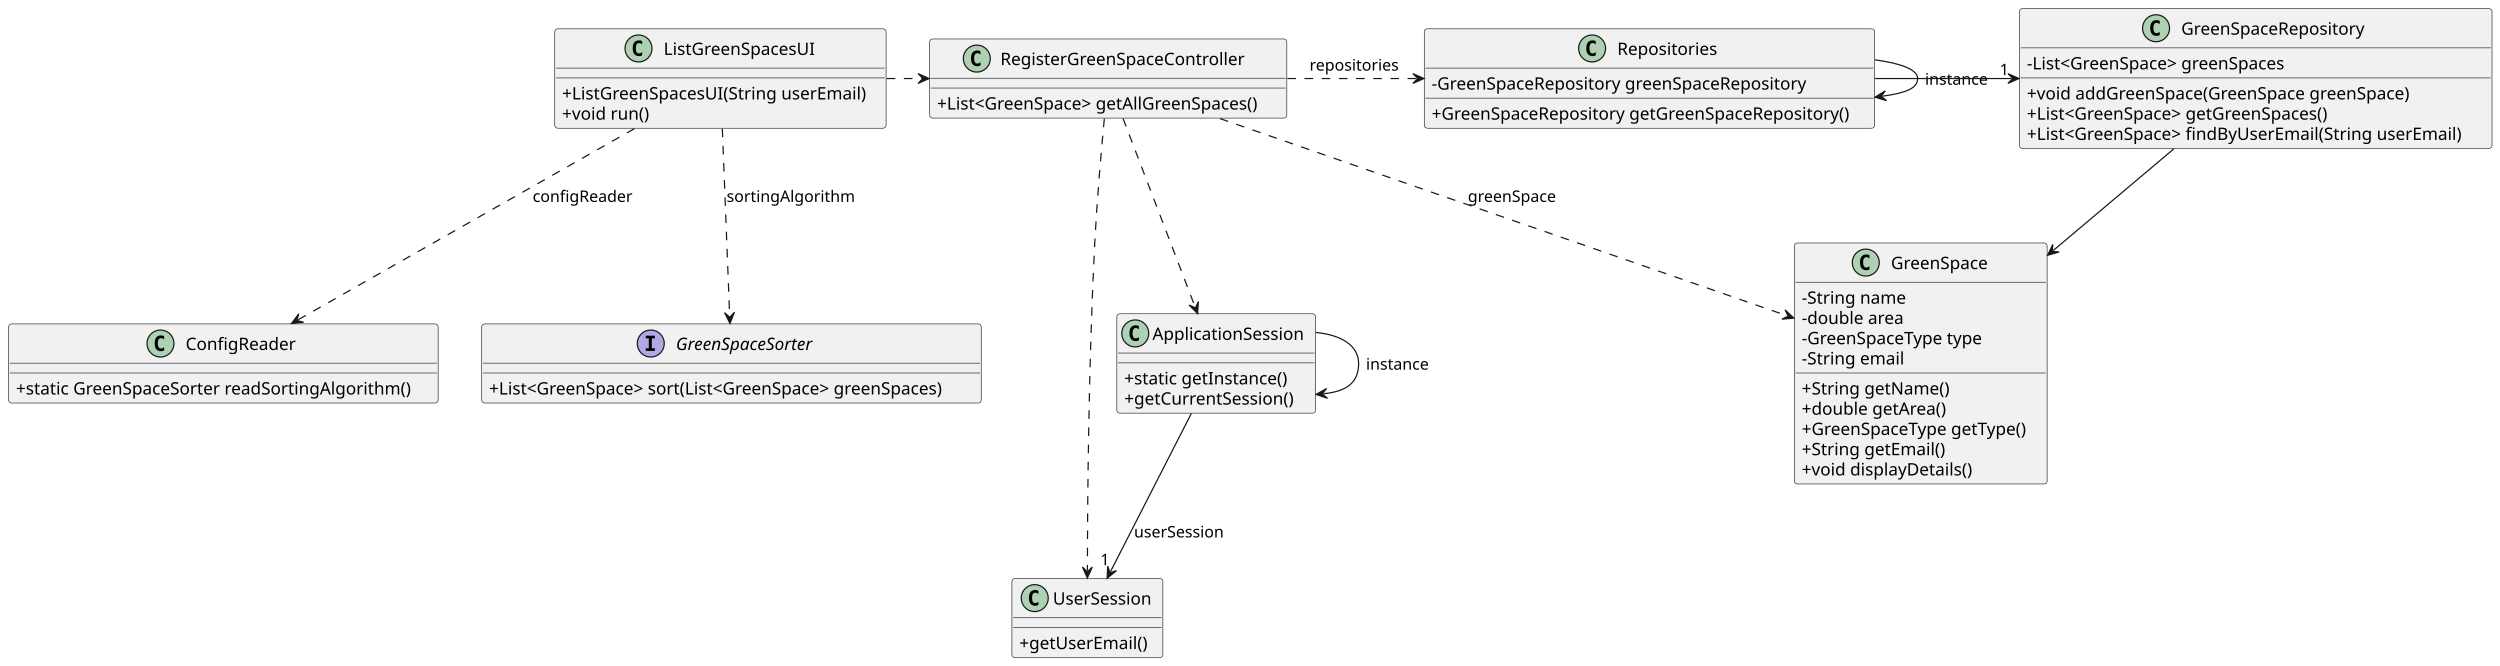
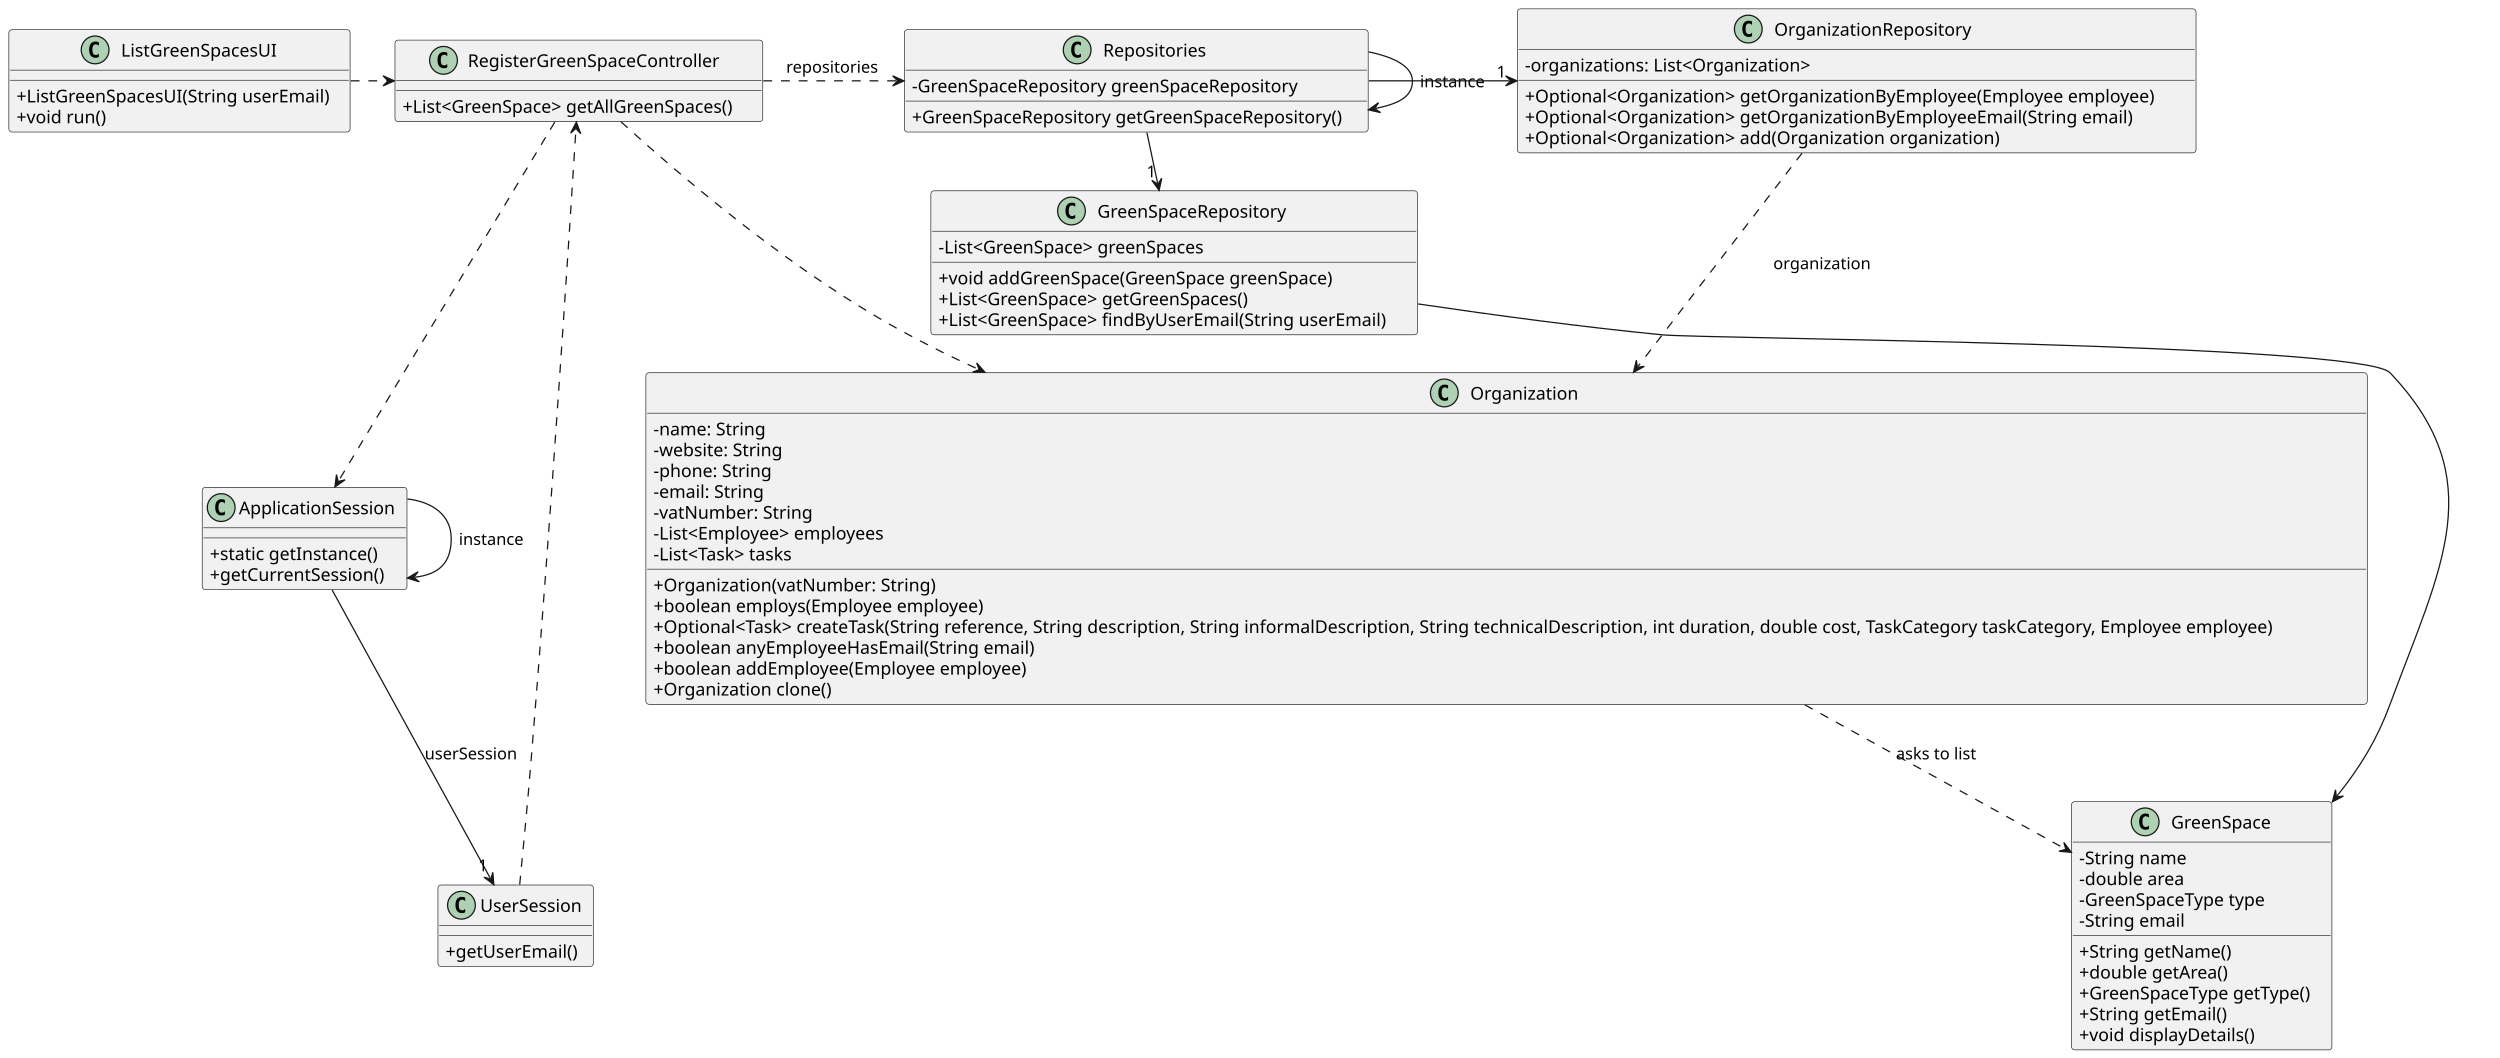
- <svg xmlns="http://www.w3.org/2000/svg" contentStyleType="text/css" height="542px" preserveAspectRatio="none" style="width:2037px;height:542px;background:#FFFFFF;" version="1.1" viewBox="0 0 2037 542" width="2037px" zoomAndPan="magnify">
+ <svg xmlns="http://www.w3.org/2000/svg" contentStyleType="text/css" height="837px" preserveAspectRatio="none" style="width:1978px;height:837px;background:#FFFFFF;" version="1.1" viewBox="0 0 1978 837" width="1978px" zoomAndPan="magnify">
  <defs />
  <g>
    <g id="elem_GreenSpace">
-       <rect codeLine="11" fill="#F1F1F1" height="196.394" id="GreenSpace" rx="2.5" ry="2.5" style="stroke:#181818;stroke-width:0.5;" width="206" x="1462" y="197.96" />
-       <ellipse cx="1520.25" cy="213.96" fill="#ADD1B2" rx="11" ry="11" style="stroke:#181818;stroke-width:1.0;" />
-       <path d="M1523.223,219.603 Q1522.642,219.902 1522.003,220.051 Q1521.364,220.201 1520.658,220.201 Q1518.151,220.201 1516.832,218.549 Q1515.512,216.897 1515.512,213.776 Q1515.512,210.647 1516.832,208.995 Q1518.151,207.343 1520.658,207.343 Q1521.364,207.343 1522.011,207.492 Q1522.659,207.642 1523.223,207.94 L1523.223,210.663 Q1522.592,210.082 1521.999,209.812 Q1521.405,209.542 1520.774,209.542 Q1519.43,209.542 1518.745,210.609 Q1518.06,211.676 1518.06,213.776 Q1518.06,215.868 1518.745,216.934 Q1519.43,218.001 1520.774,218.001 Q1521.405,218.001 1521.999,217.731 Q1522.592,217.462 1523.223,216.88 Z " fill="#000000" />
-       <text fill="#000000" font-family="sans-serif" font-size="14" lengthAdjust="spacing" textLength="81" x="1540.75" y="219.251">GreenSpace</text>
-       <line style="stroke:#181818;stroke-width:0.5;" x1="1463" x2="1667" y1="229.96" y2="229.96" />
-       <text fill="#000000" font-family="sans-serif" font-size="14" lengthAdjust="spacing" textLength="91" x="1468" y="247.495">-String name</text>
-       <text fill="#000000" font-family="sans-serif" font-size="14" lengthAdjust="spacing" textLength="90" x="1468" y="263.983">-double area</text>
-       <text fill="#000000" font-family="sans-serif" font-size="14" lengthAdjust="spacing" textLength="155" x="1468" y="280.472">-GreenSpaceType type</text>
-       <text fill="#000000" font-family="sans-serif" font-size="14" lengthAdjust="spacing" textLength="90" x="1468" y="296.96">-String email</text>
-       <line style="stroke:#181818;stroke-width:0.5;" x1="1463" x2="1667" y1="303.913" y2="303.913" />
-       <text fill="#000000" font-family="sans-serif" font-size="14" lengthAdjust="spacing" textLength="127" x="1468" y="321.448">+String getName()</text>
-       <text fill="#000000" font-family="sans-serif" font-size="14" lengthAdjust="spacing" textLength="127" x="1468" y="337.937">+double getArea()</text>
-       <text fill="#000000" font-family="sans-serif" font-size="14" lengthAdjust="spacing" textLength="194" x="1468" y="354.425">+GreenSpaceType getType()</text>
-       <text fill="#000000" font-family="sans-serif" font-size="14" lengthAdjust="spacing" textLength="125" x="1468" y="370.913">+String getEmail()</text>
-       <text fill="#000000" font-family="sans-serif" font-size="14" lengthAdjust="spacing" textLength="148" x="1468" y="387.401">+void displayDetails()</text>
+       <rect codeLine="11" fill="#F1F1F1" height="196.394" id="GreenSpace" rx="2.5" ry="2.5" style="stroke:#181818;stroke-width:0.5;" width="206" x="1639" y="634.26" />
+       <ellipse cx="1697.25" cy="650.26" fill="#ADD1B2" rx="11" ry="11" style="stroke:#181818;stroke-width:1.0;" />
+       <path d="M1700.223,655.903 Q1699.642,656.202 1699.003,656.351 Q1698.364,656.501 1697.658,656.501 Q1695.151,656.501 1693.832,654.849 Q1692.512,653.197 1692.512,650.076 Q1692.512,646.947 1693.832,645.295 Q1695.151,643.643 1697.658,643.643 Q1698.364,643.643 1699.011,643.792 Q1699.659,643.942 1700.223,644.24 L1700.223,646.963 Q1699.592,646.382 1698.999,646.112 Q1698.405,645.842 1697.774,645.842 Q1696.43,645.842 1695.745,646.909 Q1695.06,647.976 1695.06,650.076 Q1695.06,652.168 1695.745,653.234 Q1696.43,654.301 1697.774,654.301 Q1698.405,654.301 1698.999,654.031 Q1699.592,653.761 1700.223,653.18 Z " fill="#000000" />
+       <text fill="#000000" font-family="sans-serif" font-size="14" lengthAdjust="spacing" textLength="81" x="1717.75" y="655.551">GreenSpace</text>
+       <line style="stroke:#181818;stroke-width:0.5;" x1="1640" x2="1844" y1="666.26" y2="666.26" />
+       <text fill="#000000" font-family="sans-serif" font-size="14" lengthAdjust="spacing" textLength="91" x="1645" y="683.795">-String name</text>
+       <text fill="#000000" font-family="sans-serif" font-size="14" lengthAdjust="spacing" textLength="90" x="1645" y="700.283">-double area</text>
+       <text fill="#000000" font-family="sans-serif" font-size="14" lengthAdjust="spacing" textLength="155" x="1645" y="716.772">-GreenSpaceType type</text>
+       <text fill="#000000" font-family="sans-serif" font-size="14" lengthAdjust="spacing" textLength="90" x="1645" y="733.26">-String email</text>
+       <line style="stroke:#181818;stroke-width:0.5;" x1="1640" x2="1844" y1="740.213" y2="740.213" />
+       <text fill="#000000" font-family="sans-serif" font-size="14" lengthAdjust="spacing" textLength="127" x="1645" y="757.748">+String getName()</text>
+       <text fill="#000000" font-family="sans-serif" font-size="14" lengthAdjust="spacing" textLength="127" x="1645" y="774.237">+double getArea()</text>
+       <text fill="#000000" font-family="sans-serif" font-size="14" lengthAdjust="spacing" textLength="194" x="1645" y="790.725">+GreenSpaceType getType()</text>
+       <text fill="#000000" font-family="sans-serif" font-size="14" lengthAdjust="spacing" textLength="125" x="1645" y="807.213">+String getEmail()</text>
+       <text fill="#000000" font-family="sans-serif" font-size="14" lengthAdjust="spacing" textLength="148" x="1645" y="823.701">+void displayDetails()</text>
+     </g>
+     <g id="elem_Organization">
+       <rect codeLine="23" fill="#F1F1F1" height="262.348" id="Organization" rx="2.5" ry="2.5" style="stroke:#181818;stroke-width:0.5;" width="1362" x="511" y="294.91" />
+       <ellipse cx="1142.75" cy="310.91" fill="#ADD1B2" rx="11" ry="11" style="stroke:#181818;stroke-width:1.0;" />
+       <path d="M1145.723,316.553 Q1145.142,316.852 1144.503,317.001 Q1143.864,317.151 1143.158,317.151 Q1140.651,317.151 1139.332,315.499 Q1138.012,313.847 1138.012,310.726 Q1138.012,307.596 1139.332,305.945 Q1140.651,304.293 1143.158,304.293 Q1143.864,304.293 1144.511,304.442 Q1145.159,304.592 1145.723,304.89 L1145.723,307.613 Q1145.092,307.032 1144.499,306.762 Q1143.905,306.493 1143.274,306.493 Q1141.93,306.493 1141.245,307.559 Q1140.56,308.626 1140.56,310.726 Q1140.56,312.818 1141.245,313.884 Q1141.93,314.951 1143.274,314.951 Q1143.905,314.951 1144.499,314.681 Q1145.092,314.411 1145.723,313.83 Z " fill="#000000" />
+       <text fill="#000000" font-family="sans-serif" font-size="14" lengthAdjust="spacing" textLength="90" x="1163.25" y="316.201">Organization</text>
+       <line style="stroke:#181818;stroke-width:0.5;" x1="512" x2="1872" y1="326.91" y2="326.91" />
+       <text fill="#000000" font-family="sans-serif" font-size="14" lengthAdjust="spacing" textLength="95" x="517" y="344.445">-name: String</text>
+       <text fill="#000000" font-family="sans-serif" font-size="14" lengthAdjust="spacing" textLength="109" x="517" y="360.933">-website: String</text>
+       <text fill="#000000" font-family="sans-serif" font-size="14" lengthAdjust="spacing" textLength="101" x="517" y="377.422">-phone: String</text>
+       <text fill="#000000" font-family="sans-serif" font-size="14" lengthAdjust="spacing" textLength="94" x="517" y="393.91">-email: String</text>
+       <text fill="#000000" font-family="sans-serif" font-size="14" lengthAdjust="spacing" textLength="132" x="517" y="410.398">-vatNumber: String</text>
+       <text fill="#000000" font-family="sans-serif" font-size="14" lengthAdjust="spacing" textLength="196" x="517" y="426.887">-List&lt;Employee&gt; employees</text>
+       <text fill="#000000" font-family="sans-serif" font-size="14" lengthAdjust="spacing" textLength="124" x="517" y="443.375">-List&lt;Task&gt; tasks</text>
+       <line style="stroke:#181818;stroke-width:0.5;" x1="512" x2="1872" y1="450.328" y2="450.328" />
+       <text fill="#000000" font-family="sans-serif" font-size="14" lengthAdjust="spacing" textLength="235" x="517" y="467.863">+Organization(vatNumber: String)</text>
+       <text fill="#000000" font-family="sans-serif" font-size="14" lengthAdjust="spacing" textLength="274" x="517" y="484.351">+boolean employs(Employee employee)</text>
+       <text fill="#000000" font-family="sans-serif" font-size="14" lengthAdjust="spacing" textLength="1350" x="517" y="500.84">+Optional&lt;Task&gt; createTask(String reference, String description, String informalDescription, String technicalDescription, int duration, double cost, TaskCategory taskCategory, Employee employee)</text>
+       <text fill="#000000" font-family="sans-serif" font-size="14" lengthAdjust="spacing" textLength="315" x="517" y="517.328">+boolean anyEmployeeHasEmail(String email)</text>
+       <text fill="#000000" font-family="sans-serif" font-size="14" lengthAdjust="spacing" textLength="309" x="517" y="533.816">+boolean addEmployee(Employee employee)</text>
+       <text fill="#000000" font-family="sans-serif" font-size="14" lengthAdjust="spacing" textLength="152" x="517" y="550.304">+Organization clone()</text>
    </g>
    <g id="elem_GreenSpaceRepository">
-       <rect codeLine="24" fill="#F1F1F1" height="113.953" id="GreenSpaceRepository" rx="2.5" ry="2.5" style="stroke:#181818;stroke-width:0.5;" width="385" x="1645.5" y="7" />
-       <ellipse cx="1756.75" cy="23" fill="#ADD1B2" rx="11" ry="11" style="stroke:#181818;stroke-width:1.0;" />
-       <path d="M1759.723,28.643 Q1759.142,28.942 1758.503,29.091 Q1757.864,29.241 1757.158,29.241 Q1754.651,29.241 1753.332,27.589 Q1752.012,25.937 1752.012,22.816 Q1752.012,19.686 1753.332,18.035 Q1754.651,16.383 1757.158,16.383 Q1757.864,16.383 1758.511,16.532 Q1759.159,16.682 1759.723,16.98 L1759.723,19.703 Q1759.092,19.122 1758.499,18.852 Q1757.905,18.582 1757.274,18.582 Q1755.93,18.582 1755.245,19.649 Q1754.56,20.716 1754.56,22.816 Q1754.56,24.908 1755.245,25.974 Q1755.93,27.041 1757.274,27.041 Q1757.905,27.041 1758.499,26.771 Q1759.092,26.502 1759.723,25.92 Z " fill="#000000" />
-       <text fill="#000000" font-family="sans-serif" font-size="14" lengthAdjust="spacing" textLength="154" x="1777.25" y="28.291">GreenSpaceRepository</text>
-       <line style="stroke:#181818;stroke-width:0.5;" x1="1646.5" x2="2029.5" y1="39" y2="39" />
-       <text fill="#000000" font-family="sans-serif" font-size="14" lengthAdjust="spacing" textLength="225" x="1651.5" y="56.535">-List&lt;GreenSpace&gt; greenSpaces</text>
-       <line style="stroke:#181818;stroke-width:0.5;" x1="1646.5" x2="2029.5" y1="63.488" y2="63.488" />
-       <text fill="#000000" font-family="sans-serif" font-size="14" lengthAdjust="spacing" textLength="326" x="1651.5" y="81.023">+void addGreenSpace(GreenSpace greenSpace)</text>
-       <text fill="#000000" font-family="sans-serif" font-size="14" lengthAdjust="spacing" textLength="261" x="1651.5" y="97.512">+List&lt;GreenSpace&gt; getGreenSpaces()</text>
-       <text fill="#000000" font-family="sans-serif" font-size="14" lengthAdjust="spacing" textLength="373" x="1651.5" y="114">+List&lt;GreenSpace&gt; findByUserEmail(String userEmail)</text>
+       <rect codeLine="39" fill="#F1F1F1" height="113.953" id="GreenSpaceRepository" rx="2.5" ry="2.5" style="stroke:#181818;stroke-width:0.5;" width="385" x="736.5" y="150.95" />
+       <ellipse cx="847.75" cy="166.95" fill="#ADD1B2" rx="11" ry="11" style="stroke:#181818;stroke-width:1.0;" />
+       <path d="M850.723,172.593 Q850.142,172.892 849.503,173.041 Q848.864,173.191 848.158,173.191 Q845.651,173.191 844.332,171.539 Q843.012,169.887 843.012,166.766 Q843.012,163.637 844.332,161.985 Q845.651,160.333 848.158,160.333 Q848.864,160.333 849.511,160.482 Q850.159,160.632 850.723,160.93 L850.723,163.653 Q850.092,163.072 849.499,162.802 Q848.905,162.532 848.274,162.532 Q846.93,162.532 846.245,163.599 Q845.56,164.666 845.56,166.766 Q845.56,168.858 846.245,169.924 Q846.93,170.991 848.274,170.991 Q848.905,170.991 849.499,170.721 Q850.092,170.452 850.723,169.87 Z " fill="#000000" />
+       <text fill="#000000" font-family="sans-serif" font-size="14" lengthAdjust="spacing" textLength="154" x="868.25" y="172.241">GreenSpaceRepository</text>
+       <line style="stroke:#181818;stroke-width:0.5;" x1="737.5" x2="1120.5" y1="182.95" y2="182.95" />
+       <text fill="#000000" font-family="sans-serif" font-size="14" lengthAdjust="spacing" textLength="225" x="742.5" y="200.485">-List&lt;GreenSpace&gt; greenSpaces</text>
+       <line style="stroke:#181818;stroke-width:0.5;" x1="737.5" x2="1120.5" y1="207.438" y2="207.438" />
+       <text fill="#000000" font-family="sans-serif" font-size="14" lengthAdjust="spacing" textLength="326" x="742.5" y="224.973">+void addGreenSpace(GreenSpace greenSpace)</text>
+       <text fill="#000000" font-family="sans-serif" font-size="14" lengthAdjust="spacing" textLength="261" x="742.5" y="241.462">+List&lt;GreenSpace&gt; getGreenSpaces()</text>
+       <text fill="#000000" font-family="sans-serif" font-size="14" lengthAdjust="spacing" textLength="373" x="742.5" y="257.95">+List&lt;GreenSpace&gt; findByUserEmail(String userEmail)</text>
+     </g>
+     <g id="elem_OrganizationRepository">
+       <rect codeLine="46" fill="#F1F1F1" height="113.953" id="OrganizationRepository" rx="2.5" ry="2.5" style="stroke:#181818;stroke-width:0.5;" width="537" x="1200.5" y="7" />
+       <ellipse cx="1383.25" cy="23" fill="#ADD1B2" rx="11" ry="11" style="stroke:#181818;stroke-width:1.0;" />
+       <path d="M1386.223,28.643 Q1385.642,28.942 1385.003,29.091 Q1384.364,29.241 1383.658,29.241 Q1381.151,29.241 1379.832,27.589 Q1378.512,25.937 1378.512,22.816 Q1378.512,19.686 1379.832,18.035 Q1381.151,16.383 1383.658,16.383 Q1384.364,16.383 1385.011,16.532 Q1385.659,16.682 1386.223,16.98 L1386.223,19.703 Q1385.592,19.122 1384.999,18.852 Q1384.405,18.582 1383.774,18.582 Q1382.43,18.582 1381.745,19.649 Q1381.06,20.716 1381.06,22.816 Q1381.06,24.908 1381.745,25.974 Q1382.43,27.041 1383.774,27.041 Q1384.405,27.041 1384.999,26.771 Q1385.592,26.502 1386.223,25.92 Z " fill="#000000" />
+       <text fill="#000000" font-family="sans-serif" font-size="14" lengthAdjust="spacing" textLength="163" x="1403.75" y="28.291">OrganizationRepository</text>
+       <line style="stroke:#181818;stroke-width:0.5;" x1="1201.5" x2="1736.5" y1="39" y2="39" />
+       <text fill="#000000" font-family="sans-serif" font-size="14" lengthAdjust="spacing" textLength="246" x="1206.5" y="56.535">-organizations: List&lt;Organization&gt;</text>
+       <line style="stroke:#181818;stroke-width:0.5;" x1="1201.5" x2="1736.5" y1="63.488" y2="63.488" />
+       <text fill="#000000" font-family="sans-serif" font-size="14" lengthAdjust="spacing" textLength="525" x="1206.5" y="81.023">+Optional&lt;Organization&gt; getOrganizationByEmployee(Employee employee)</text>
+       <text fill="#000000" font-family="sans-serif" font-size="14" lengthAdjust="spacing" textLength="508" x="1206.5" y="97.512">+Optional&lt;Organization&gt; getOrganizationByEmployeeEmail(String email)</text>
+       <text fill="#000000" font-family="sans-serif" font-size="14" lengthAdjust="spacing" textLength="404" x="1206.5" y="114">+Optional&lt;Organization&gt; add(Organization organization)</text>
    </g>
    <g id="elem_RegisterGreenSpaceController">
-       <rect codeLine="32" fill="#F1F1F1" height="64.488" id="RegisterGreenSpaceController" rx="2.5" ry="2.5" style="stroke:#181818;stroke-width:0.5;" width="291" x="757.5" y="31.74" />
-       <ellipse cx="795.9" cy="47.74" fill="#ADD1B2" rx="11" ry="11" style="stroke:#181818;stroke-width:1.0;" />
-       <path d="M798.873,53.383 Q798.292,53.682 797.653,53.831 Q797.014,53.981 796.308,53.981 Q793.801,53.981 792.481,52.329 Q791.162,50.677 791.162,47.556 Q791.162,44.426 792.481,42.775 Q793.801,41.123 796.308,41.123 Q797.014,41.123 797.661,41.272 Q798.309,41.422 798.873,41.721 L798.873,44.443 Q798.242,43.862 797.649,43.592 Q797.055,43.322 796.424,43.322 Q795.08,43.322 794.395,44.389 Q793.71,45.456 793.71,47.556 Q793.71,49.648 794.395,50.714 Q795.08,51.781 796.424,51.781 Q797.055,51.781 797.649,51.511 Q798.242,51.242 798.873,50.66 Z " fill="#000000" />
-       <text fill="#000000" font-family="sans-serif" font-size="14" lengthAdjust="spacing" textLength="207" x="815.1" y="53.031">RegisterGreenSpaceController</text>
-       <line style="stroke:#181818;stroke-width:0.5;" x1="758.5" x2="1047.5" y1="63.74" y2="63.74" />
-       <line style="stroke:#181818;stroke-width:0.5;" x1="758.5" x2="1047.5" y1="71.74" y2="71.74" />
-       <text fill="#000000" font-family="sans-serif" font-size="14" lengthAdjust="spacing" textLength="279" x="763.5" y="89.275">+List&lt;GreenSpace&gt; getAllGreenSpaces()</text>
+       <rect codeLine="54" fill="#F1F1F1" height="64.488" id="RegisterGreenSpaceController" rx="2.5" ry="2.5" style="stroke:#181818;stroke-width:0.5;" width="291" x="312.5" y="31.73" />
+       <ellipse cx="350.9" cy="47.73" fill="#ADD1B2" rx="11" ry="11" style="stroke:#181818;stroke-width:1.0;" />
+       <path d="M353.873,53.373 Q353.292,53.672 352.653,53.821 Q352.014,53.971 351.308,53.971 Q348.801,53.971 347.481,52.319 Q346.162,50.667 346.162,47.546 Q346.162,44.416 347.481,42.765 Q348.801,41.113 351.308,41.113 Q352.014,41.113 352.661,41.262 Q353.309,41.412 353.873,41.711 L353.873,44.433 Q353.242,43.852 352.649,43.582 Q352.055,43.312 351.424,43.312 Q350.08,43.312 349.395,44.379 Q348.71,45.446 348.71,47.546 Q348.71,49.638 349.395,50.704 Q350.08,51.771 351.424,51.771 Q352.055,51.771 352.649,51.501 Q353.242,51.231 353.873,50.65 Z " fill="#000000" />
+       <text fill="#000000" font-family="sans-serif" font-size="14" lengthAdjust="spacing" textLength="207" x="370.1" y="53.021">RegisterGreenSpaceController</text>
+       <line style="stroke:#181818;stroke-width:0.5;" x1="313.5" x2="602.5" y1="63.73" y2="63.73" />
+       <line style="stroke:#181818;stroke-width:0.5;" x1="313.5" x2="602.5" y1="71.73" y2="71.73" />
+       <text fill="#000000" font-family="sans-serif" font-size="14" lengthAdjust="spacing" textLength="279" x="318.5" y="89.265">+List&lt;GreenSpace&gt; getAllGreenSpaces()</text>
    </g>
    <g id="elem_ListGreenSpacesUI">
-       <rect codeLine="36" fill="#F1F1F1" height="80.977" id="ListGreenSpacesUI" rx="2.5" ry="2.5" style="stroke:#181818;stroke-width:0.5;" width="270" x="452" y="23.49" />
-       <ellipse cx="520.25" cy="39.49" fill="#ADD1B2" rx="11" ry="11" style="stroke:#181818;stroke-width:1.0;" />
-       <path d="M523.223,45.133 Q522.642,45.432 522.003,45.581 Q521.364,45.731 520.658,45.731 Q518.151,45.731 516.832,44.079 Q515.512,42.427 515.512,39.306 Q515.512,36.176 516.832,34.525 Q518.151,32.873 520.658,32.873 Q521.364,32.873 522.011,33.022 Q522.659,33.172 523.223,33.471 L523.223,36.193 Q522.592,35.612 521.999,35.342 Q521.405,35.072 520.774,35.072 Q519.43,35.072 518.745,36.139 Q518.06,37.206 518.06,39.306 Q518.06,41.398 518.745,42.464 Q519.43,43.531 520.774,43.531 Q521.405,43.531 521.999,43.261 Q522.592,42.992 523.223,42.41 Z " fill="#000000" />
-       <text fill="#000000" font-family="sans-serif" font-size="14" lengthAdjust="spacing" textLength="125" x="540.75" y="44.781">ListGreenSpacesUI</text>
-       <line style="stroke:#181818;stroke-width:0.5;" x1="453" x2="721" y1="55.49" y2="55.49" />
-       <line style="stroke:#181818;stroke-width:0.5;" x1="453" x2="721" y1="63.49" y2="63.49" />
-       <text fill="#000000" font-family="sans-serif" font-size="14" lengthAdjust="spacing" textLength="258" x="458" y="81.025">+ListGreenSpacesUI(String userEmail)</text>
-       <text fill="#000000" font-family="sans-serif" font-size="14" lengthAdjust="spacing" textLength="78" x="458" y="97.513">+void run()</text>
-     </g>
-     <g id="elem_ConfigReader">
-       <rect codeLine="41" fill="#F1F1F1" height="64.488" id="ConfigReader" rx="2.5" ry="2.5" style="stroke:#181818;stroke-width:0.5;" width="350" x="7" y="263.91" />
-       <ellipse cx="130.75" cy="279.91" fill="#ADD1B2" rx="11" ry="11" style="stroke:#181818;stroke-width:1.0;" />
-       <path d="M133.723,285.553 Q133.142,285.852 132.503,286.001 Q131.864,286.151 131.158,286.151 Q128.651,286.151 127.332,284.499 Q126.012,282.847 126.012,279.726 Q126.012,276.596 127.332,274.945 Q128.651,273.293 131.158,273.293 Q131.864,273.293 132.511,273.442 Q133.159,273.592 133.723,273.89 L133.723,276.613 Q133.092,276.032 132.499,275.762 Q131.905,275.493 131.274,275.493 Q129.93,275.493 129.245,276.559 Q128.56,277.626 128.56,279.726 Q128.56,281.818 129.245,282.884 Q129.93,283.951 131.274,283.951 Q131.905,283.951 132.499,283.681 Q133.092,283.411 133.723,282.83 Z " fill="#000000" />
-       <text fill="#000000" font-family="sans-serif" font-size="14" lengthAdjust="spacing" textLength="94" x="151.25" y="285.201">ConfigReader</text>
-       <line style="stroke:#181818;stroke-width:0.5;" x1="8" x2="356" y1="295.91" y2="295.91" />
-       <line style="stroke:#181818;stroke-width:0.5;" x1="8" x2="356" y1="303.91" y2="303.91" />
-       <text fill="#000000" font-family="sans-serif" font-size="14" lengthAdjust="spacing" textLength="338" x="13" y="321.445">+static GreenSpaceSorter readSortingAlgorithm()</text>
-     </g>
-     <g id="elem_GreenSpaceSorter">
-       <rect codeLine="45" fill="#F1F1F1" height="64.488" id="GreenSpaceSorter" rx="2.5" ry="2.5" style="stroke:#181818;stroke-width:0.5;" width="407" x="392.5" y="263.91" />
-       <ellipse cx="530.25" cy="279.91" fill="#B4A7E5" rx="11" ry="11" style="stroke:#181818;stroke-width:1.0;" />
-       <path d="M526.178,275.675 L526.178,273.517 L533.557,273.517 L533.557,275.675 L531.092,275.675 L531.092,283.752 L533.557,283.752 L533.557,285.91 L526.178,285.91 L526.178,283.752 L528.643,283.752 L528.643,275.675 Z " fill="#000000" />
-       <text fill="#000000" font-family="sans-serif" font-size="14" font-style="italic" lengthAdjust="spacing" textLength="123" x="550.75" y="285.201">GreenSpaceSorter</text>
-       <line style="stroke:#181818;stroke-width:0.5;" x1="393.5" x2="798.5" y1="295.91" y2="295.91" />
-       <line style="stroke:#181818;stroke-width:0.5;" x1="393.5" x2="798.5" y1="303.91" y2="303.91" />
-       <text fill="#000000" font-family="sans-serif" font-size="14" lengthAdjust="spacing" textLength="395" x="398.5" y="321.445">+List&lt;GreenSpace&gt; sort(List&lt;GreenSpace&gt; greenSpaces)</text>
+       <rect codeLine="58" fill="#F1F1F1" height="80.977" id="ListGreenSpacesUI" rx="2.5" ry="2.5" style="stroke:#181818;stroke-width:0.5;" width="270" x="7" y="23.49" />
+       <ellipse cx="75.25" cy="39.49" fill="#ADD1B2" rx="11" ry="11" style="stroke:#181818;stroke-width:1.0;" />
+       <path d="M78.223,45.133 Q77.642,45.432 77.003,45.581 Q76.364,45.731 75.658,45.731 Q73.151,45.731 71.832,44.079 Q70.512,42.427 70.512,39.306 Q70.512,36.176 71.832,34.525 Q73.151,32.873 75.658,32.873 Q76.364,32.873 77.011,33.022 Q77.659,33.172 78.223,33.471 L78.223,36.193 Q77.592,35.612 76.999,35.342 Q76.405,35.072 75.774,35.072 Q74.43,35.072 73.745,36.139 Q73.06,37.206 73.06,39.306 Q73.06,41.398 73.745,42.464 Q74.43,43.531 75.774,43.531 Q76.405,43.531 76.999,43.261 Q77.592,42.992 78.223,42.41 Z " fill="#000000" />
+       <text fill="#000000" font-family="sans-serif" font-size="14" lengthAdjust="spacing" textLength="125" x="95.75" y="44.781">ListGreenSpacesUI</text>
+       <line style="stroke:#181818;stroke-width:0.5;" x1="8" x2="276" y1="55.49" y2="55.49" />
+       <line style="stroke:#181818;stroke-width:0.5;" x1="8" x2="276" y1="63.49" y2="63.49" />
+       <text fill="#000000" font-family="sans-serif" font-size="14" lengthAdjust="spacing" textLength="258" x="13" y="81.025">+ListGreenSpacesUI(String userEmail)</text>
+       <text fill="#000000" font-family="sans-serif" font-size="14" lengthAdjust="spacing" textLength="78" x="13" y="97.513">+void run()</text>
    </g>
    <g id="elem_Repositories">
-       <rect codeLine="49" fill="#F1F1F1" height="80.977" id="Repositories" rx="2.5" ry="2.5" style="stroke:#181818;stroke-width:0.5;" width="367" x="1160.5" y="23.49" />
-       <ellipse cx="1297.25" cy="39.49" fill="#ADD1B2" rx="11" ry="11" style="stroke:#181818;stroke-width:1.0;" />
-       <path d="M1300.223,45.133 Q1299.642,45.432 1299.003,45.581 Q1298.364,45.731 1297.658,45.731 Q1295.151,45.731 1293.832,44.079 Q1292.512,42.427 1292.512,39.306 Q1292.512,36.176 1293.832,34.525 Q1295.151,32.873 1297.658,32.873 Q1298.364,32.873 1299.011,33.022 Q1299.659,33.172 1300.223,33.471 L1300.223,36.193 Q1299.592,35.612 1298.999,35.342 Q1298.405,35.072 1297.774,35.072 Q1296.43,35.072 1295.745,36.139 Q1295.06,37.206 1295.06,39.306 Q1295.06,41.398 1295.745,42.464 Q1296.43,43.531 1297.774,43.531 Q1298.405,43.531 1298.999,43.261 Q1299.592,42.992 1300.223,42.41 Z " fill="#000000" />
-       <text fill="#000000" font-family="sans-serif" font-size="14" lengthAdjust="spacing" textLength="85" x="1317.75" y="44.781">Repositories</text>
-       <line style="stroke:#181818;stroke-width:0.5;" x1="1161.5" x2="1526.5" y1="55.49" y2="55.49" />
-       <text fill="#000000" font-family="sans-serif" font-size="14" lengthAdjust="spacing" textLength="319" x="1166.5" y="73.025">-GreenSpaceRepository greenSpaceRepository</text>
-       <line style="stroke:#181818;stroke-width:0.5;" x1="1161.5" x2="1526.5" y1="79.978" y2="79.978" />
-       <text fill="#000000" font-family="sans-serif" font-size="14" lengthAdjust="spacing" textLength="355" x="1166.5" y="97.513">+GreenSpaceRepository getGreenSpaceRepository()</text>
+       <rect codeLine="64" fill="#F1F1F1" height="80.977" id="Repositories" rx="2.5" ry="2.5" style="stroke:#181818;stroke-width:0.5;" width="367" x="715.5" y="23.49" />
+       <ellipse cx="852.25" cy="39.49" fill="#ADD1B2" rx="11" ry="11" style="stroke:#181818;stroke-width:1.0;" />
+       <path d="M855.223,45.133 Q854.642,45.432 854.003,45.581 Q853.364,45.731 852.658,45.731 Q850.151,45.731 848.832,44.079 Q847.512,42.427 847.512,39.306 Q847.512,36.176 848.832,34.525 Q850.151,32.873 852.658,32.873 Q853.364,32.873 854.011,33.022 Q854.659,33.172 855.223,33.471 L855.223,36.193 Q854.592,35.612 853.999,35.342 Q853.405,35.072 852.774,35.072 Q851.43,35.072 850.745,36.139 Q850.06,37.206 850.06,39.306 Q850.06,41.398 850.745,42.464 Q851.43,43.531 852.774,43.531 Q853.405,43.531 853.999,43.261 Q854.592,42.992 855.223,42.41 Z " fill="#000000" />
+       <text fill="#000000" font-family="sans-serif" font-size="14" lengthAdjust="spacing" textLength="85" x="872.75" y="44.781">Repositories</text>
+       <line style="stroke:#181818;stroke-width:0.5;" x1="716.5" x2="1081.5" y1="55.49" y2="55.49" />
+       <text fill="#000000" font-family="sans-serif" font-size="14" lengthAdjust="spacing" textLength="319" x="721.5" y="73.025">-GreenSpaceRepository greenSpaceRepository</text>
+       <line style="stroke:#181818;stroke-width:0.5;" x1="716.5" x2="1081.5" y1="79.978" y2="79.978" />
+       <text fill="#000000" font-family="sans-serif" font-size="14" lengthAdjust="spacing" textLength="355" x="721.5" y="97.513">+GreenSpaceRepository getGreenSpaceRepository()</text>
    </g>
    <g id="elem_ApplicationSession">
-       <rect codeLine="54" fill="#F1F1F1" height="80.977" id="ApplicationSession" rx="2.5" ry="2.5" style="stroke:#181818;stroke-width:0.5;" width="162" x="910" y="255.67" />
-       <ellipse cx="925" cy="271.67" fill="#ADD1B2" rx="11" ry="11" style="stroke:#181818;stroke-width:1.0;" />
-       <path d="M927.973,277.313 Q927.392,277.612 926.753,277.761 Q926.114,277.911 925.408,277.911 Q922.901,277.911 921.582,276.259 Q920.262,274.607 920.262,271.486 Q920.262,268.356 921.582,266.705 Q922.901,265.053 925.408,265.053 Q926.114,265.053 926.761,265.202 Q927.409,265.352 927.973,265.651 L927.973,268.373 Q927.342,267.792 926.749,267.522 Q926.155,267.252 925.524,267.252 Q924.18,267.252 923.495,268.319 Q922.81,269.386 922.81,271.486 Q922.81,273.578 923.495,274.644 Q924.18,275.711 925.524,275.711 Q926.155,275.711 926.749,275.441 Q927.342,275.171 927.973,274.59 Z " fill="#000000" />
-       <text fill="#000000" font-family="sans-serif" font-size="14" lengthAdjust="spacing" textLength="130" x="939" y="276.961">ApplicationSession</text>
-       <line style="stroke:#181818;stroke-width:0.5;" x1="911" x2="1071" y1="287.67" y2="287.67" />
-       <line style="stroke:#181818;stroke-width:0.5;" x1="911" x2="1071" y1="295.67" y2="295.67" />
-       <text fill="#000000" font-family="sans-serif" font-size="14" lengthAdjust="spacing" textLength="140" x="916" y="313.205">+static getInstance()</text>
-       <text fill="#000000" font-family="sans-serif" font-size="14" lengthAdjust="spacing" textLength="148" x="916" y="329.693">+getCurrentSession()</text>
+       <rect codeLine="69" fill="#F1F1F1" height="80.977" id="ApplicationSession" rx="2.5" ry="2.5" style="stroke:#181818;stroke-width:0.5;" width="162" x="160" y="385.59" />
+       <ellipse cx="175" cy="401.59" fill="#ADD1B2" rx="11" ry="11" style="stroke:#181818;stroke-width:1.0;" />
+       <path d="M177.973,407.233 Q177.392,407.532 176.753,407.681 Q176.114,407.831 175.408,407.831 Q172.901,407.831 171.582,406.179 Q170.262,404.527 170.262,401.406 Q170.262,398.276 171.582,396.625 Q172.901,394.973 175.408,394.973 Q176.114,394.973 176.761,395.122 Q177.409,395.272 177.973,395.57 L177.973,398.293 Q177.342,397.712 176.749,397.442 Q176.155,397.173 175.524,397.173 Q174.18,397.173 173.495,398.239 Q172.81,399.306 172.81,401.406 Q172.81,403.498 173.495,404.564 Q174.18,405.631 175.524,405.631 Q176.155,405.631 176.749,405.361 Q177.342,405.091 177.973,404.51 Z " fill="#000000" />
+       <text fill="#000000" font-family="sans-serif" font-size="14" lengthAdjust="spacing" textLength="130" x="189" y="406.881">ApplicationSession</text>
+       <line style="stroke:#181818;stroke-width:0.5;" x1="161" x2="321" y1="417.59" y2="417.59" />
+       <line style="stroke:#181818;stroke-width:0.5;" x1="161" x2="321" y1="425.59" y2="425.59" />
+       <text fill="#000000" font-family="sans-serif" font-size="14" lengthAdjust="spacing" textLength="140" x="166" y="443.125">+static getInstance()</text>
+       <text fill="#000000" font-family="sans-serif" font-size="14" lengthAdjust="spacing" textLength="148" x="166" y="459.613">+getCurrentSession()</text>
    </g>
    <g id="elem_UserSession">
-       <rect codeLine="59" fill="#F1F1F1" height="64.488" id="UserSession" rx="2.5" ry="2.5" style="stroke:#181818;stroke-width:0.5;" width="123" x="824.5" y="471.35" />
-       <ellipse cx="843.1" cy="487.35" fill="#ADD1B2" rx="11" ry="11" style="stroke:#181818;stroke-width:1.0;" />
-       <path d="M846.073,492.993 Q845.492,493.292 844.853,493.441 Q844.214,493.591 843.508,493.591 Q841.001,493.591 839.682,491.939 Q838.362,490.287 838.362,487.166 Q838.362,484.036 839.682,482.385 Q841.001,480.733 843.508,480.733 Q844.214,480.733 844.861,480.882 Q845.509,481.032 846.073,481.33 L846.073,484.053 Q845.442,483.472 844.849,483.202 Q844.255,482.933 843.624,482.933 Q842.28,482.933 841.595,483.999 Q840.91,485.066 840.91,487.166 Q840.91,489.258 841.595,490.324 Q842.28,491.391 843.624,491.391 Q844.255,491.391 844.849,491.121 Q845.442,490.851 846.073,490.27 Z " fill="#000000" />
-       <text fill="#000000" font-family="sans-serif" font-size="14" lengthAdjust="spacing" textLength="83" x="857.9" y="492.641">UserSession</text>
-       <line style="stroke:#181818;stroke-width:0.5;" x1="825.5" x2="946.5" y1="503.35" y2="503.35" />
-       <line style="stroke:#181818;stroke-width:0.5;" x1="825.5" x2="946.5" y1="511.35" y2="511.35" />
-       <text fill="#000000" font-family="sans-serif" font-size="14" lengthAdjust="spacing" textLength="111" x="830.5" y="528.885">+getUserEmail()</text>
+       <rect codeLine="74" fill="#F1F1F1" height="64.488" id="UserSession" rx="2.5" ry="2.5" style="stroke:#181818;stroke-width:0.5;" width="123" x="346.5" y="700.21" />
+       <ellipse cx="365.1" cy="716.21" fill="#ADD1B2" rx="11" ry="11" style="stroke:#181818;stroke-width:1.0;" />
+       <path d="M368.073,721.853 Q367.492,722.152 366.853,722.301 Q366.214,722.451 365.508,722.451 Q363.001,722.451 361.682,720.799 Q360.362,719.147 360.362,716.026 Q360.362,712.896 361.682,711.245 Q363.001,709.593 365.508,709.593 Q366.214,709.593 366.861,709.742 Q367.509,709.892 368.073,710.191 L368.073,712.913 Q367.442,712.332 366.849,712.062 Q366.255,711.793 365.624,711.793 Q364.28,711.793 363.595,712.859 Q362.91,713.926 362.91,716.026 Q362.91,718.118 363.595,719.184 Q364.28,720.251 365.624,720.251 Q366.255,720.251 366.849,719.981 Q367.442,719.712 368.073,719.13 Z " fill="#000000" />
+       <text fill="#000000" font-family="sans-serif" font-size="14" lengthAdjust="spacing" textLength="83" x="379.9" y="721.501">UserSession</text>
+       <line style="stroke:#181818;stroke-width:0.5;" x1="347.5" x2="468.5" y1="732.21" y2="732.21" />
+       <line style="stroke:#181818;stroke-width:0.5;" x1="347.5" x2="468.5" y1="740.21" y2="740.21" />
+       <text fill="#000000" font-family="sans-serif" font-size="14" lengthAdjust="spacing" textLength="111" x="352.5" y="757.745">+getUserEmail()</text>
    </g>
    <g id="link_Repositories_Repositories">
-       <path codeLine="62" d="M1527.71,48.76 C1548.8,51.59 1562.5,56.66 1562.5,63.98 C1562.5,71.3 1554.746,75.569 1533.656,78.409 " fill="none" id="Repositories-to-Repositories" style="stroke:#181818;stroke-width:1.0;" />
-       <polygon fill="#181818" points="1527.71,79.21,1537.163,81.973,1532.665,78.543,1536.096,74.045,1527.71,79.21" style="stroke:#181818;stroke-width:1.0;" />
-       <text fill="#000000" font-family="sans-serif" font-size="13" lengthAdjust="spacing" textLength="53" x="1568.5" y="69.048">instance</text>
+       <path codeLine="77" d="M1082.71,41.02 C1103.8,45.29 1117.5,52.94 1117.5,63.98 C1117.5,75.01 1109.681,81.482 1088.591,85.742 " fill="none" id="Repositories-to-Repositories" style="stroke:#181818;stroke-width:1.0;" />
+       <polygon fill="#181818" points="1082.71,86.93,1092.324,89.069,1087.611,85.94,1090.74,81.227,1082.71,86.93" style="stroke:#181818;stroke-width:1.0;" />
+       <text fill="#000000" font-family="sans-serif" font-size="13" lengthAdjust="spacing" textLength="53" x="1123.5" y="69.048">instance</text>
    </g>
    <g id="link_ListGreenSpacesUI_RegisterGreenSpaceController">
-       <path codeLine="64" d="M722.47,63.98 C733.99,63.98 739.51,63.98 751.03,63.98 " fill="none" id="ListGreenSpacesUI-to-RegisterGreenSpaceController" style="stroke:#181818;stroke-width:1.0;stroke-dasharray:7.0,7.0;" />
-       <polygon fill="#181818" points="757.03,63.98,748.03,59.98,752.03,63.98,748.03,67.98,757.03,63.98" style="stroke:#181818;stroke-width:1.0;" />
+       <path codeLine="79" d="M277.47,63.98 C288.99,63.98 294.51,63.98 306.03,63.98 " fill="none" id="ListGreenSpacesUI-to-RegisterGreenSpaceController" style="stroke:#181818;stroke-width:1.0;stroke-dasharray:7.0,7.0;" />
+       <polygon fill="#181818" points="312.03,63.98,303.03,59.98,307.03,63.98,303.03,67.98,312.03,63.98" style="stroke:#181818;stroke-width:1.0;" />
    </g>
    <g id="link_ApplicationSession_ApplicationSession">
-       <path codeLine="65" d="M1072.31,270.92 C1092.2,272.79 1107,281.2 1107,296.15 C1107,311.11 1098.174,318.961 1078.284,320.821 " fill="none" id="ApplicationSession-to-ApplicationSession" style="stroke:#181818;stroke-width:1.0;" />
-       <polygon fill="#181818" points="1072.31,321.38,1081.643,324.525,1077.288,320.914,1080.899,316.559,1072.31,321.38" style="stroke:#181818;stroke-width:1.0;" />
-       <text fill="#000000" font-family="sans-serif" font-size="13" lengthAdjust="spacing" textLength="53" x="1113" y="301.218">instance</text>
+       <path codeLine="80" d="M322.31,394.76 C342.2,397.08 357,407.52 357,426.08 C357,444.64 348.16,454.385 328.27,456.705 " fill="none" id="ApplicationSession-to-ApplicationSession" style="stroke:#181818;stroke-width:1.0;" />
+       <polygon fill="#181818" points="322.31,457.4,331.713,460.33,327.276,456.821,330.786,452.384,322.31,457.4" style="stroke:#181818;stroke-width:1.0;" />
+       <text fill="#000000" font-family="sans-serif" font-size="13" lengthAdjust="spacing" textLength="53" x="363" y="431.148">instance</text>
    </g>
    <g id="link_ApplicationSession_UserSession">
-       <path codeLine="66" d="M970.75,336.77 C950.73,375.94 923.221,429.778 904.791,465.828 " fill="none" id="ApplicationSession-to-UserSession" style="stroke:#181818;stroke-width:1.0;" />
-       <polygon fill="#181818" points="902.06,471.17,909.718,464.977,904.336,466.718,902.595,461.336,902.06,471.17" style="stroke:#181818;stroke-width:1.0;" />
-       <text fill="#000000" font-family="sans-serif" font-size="13" lengthAdjust="spacing" textLength="75" x="924" y="437.918">userSession</text>
-       <text fill="#000000" font-family="sans-serif" font-size="13" lengthAdjust="spacing" textLength="8" x="896.547" y="460.536">1</text>
+       <path codeLine="81" d="M262.83,466.87 C296.43,528.11 357.233,638.93 387.844,694.71 " fill="none" id="ApplicationSession-to-UserSession" style="stroke:#181818;stroke-width:1.0;" />
+       <polygon fill="#181818" points="390.73,699.97,389.907,690.156,388.325,695.587,382.894,694.004,390.73,699.97" style="stroke:#181818;stroke-width:1.0;" />
+       <text fill="#000000" font-family="sans-serif" font-size="13" lengthAdjust="spacing" textLength="75" x="336" y="600.828">userSession</text>
+       <text fill="#000000" font-family="sans-serif" font-size="13" lengthAdjust="spacing" textLength="8" x="378.343" y="689.324">1</text>
    </g>
    <g id="link_RegisterGreenSpaceController_ApplicationSession">
-       <path codeLine="67" d="M915.05,96.5 C930.87,137.87 956.487,204.896 973.707,249.936 " fill="none" id="RegisterGreenSpaceController-to-ApplicationSession" style="stroke:#181818;stroke-width:1.0;stroke-dasharray:7.0,7.0;" />
-       <polygon fill="#181818" points="975.85,255.54,976.372,245.705,974.064,250.87,968.9,248.562,975.85,255.54" style="stroke:#181818;stroke-width:1.0;" />
+       <path codeLine="82" d="M438.93,96.62 C399.37,162.27 311.547,308.011 268.087,380.131 " fill="none" id="RegisterGreenSpaceController-to-ApplicationSession" style="stroke:#181818;stroke-width:1.0;stroke-dasharray:7.0,7.0;" />
+       <polygon fill="#181818" points="264.99,385.27,273.061,379.626,267.571,380.988,266.209,375.497,264.99,385.27" style="stroke:#181818;stroke-width:1.0;" />
    </g>
-     <g id="link_RegisterGreenSpaceController_UserSession">
-       <path codeLine="68" d="M899.82,96.65 C897.25,123.57 893.78,163.25 892,197.96 C886.91,297.54 886.07,409.64 885.98,465 " fill="none" id="RegisterGreenSpaceController-to-UserSession" style="stroke:#181818;stroke-width:1.0;stroke-dasharray:7.0,7.0;" />
-       <polygon fill="#181818" points="885.97,471,889.985,462.007,885.978,466,881.985,461.993,885.97,471" style="stroke:#181818;stroke-width:1.0;" />
+     <g id="link_UserSession_RegisterGreenSpaceController">
+       <path codeLine="83" d="M411.19,699.85 C413.74,674.12 417.31,636.86 420,604.26 C435.88,411.56 450.434,185.778 455.654,102.598 " fill="none" id="UserSession-to-RegisterGreenSpaceController" style="stroke:#181818;stroke-width:1.0;stroke-dasharray:7.0,7.0;" />
+       <polygon fill="#181818" points="456.03,96.61,451.474,105.342,455.717,101.6,459.459,105.843,456.03,96.61" style="stroke:#181818;stroke-width:1.0;" />
    </g>
    <g id="link_RegisterGreenSpaceController_Repositories">
-       <path codeLine="69" d="M1048.93,63.98 C1084.54,63.98 1117.1,63.98 1154.23,63.98 " fill="none" id="RegisterGreenSpaceController-to-Repositories" style="stroke:#181818;stroke-width:1.0;stroke-dasharray:7.0,7.0;" />
-       <polygon fill="#181818" points="1160.23,63.98,1151.23,59.98,1155.23,63.98,1151.23,67.98,1160.23,63.98" style="stroke:#181818;stroke-width:1.0;" />
-       <text fill="#000000" font-family="sans-serif" font-size="13" lengthAdjust="spacing" textLength="75" x="1067" y="57.548">repositories</text>
+       <path codeLine="84" d="M603.93,63.98 C639.54,63.98 672.1,63.98 709.23,63.98 " fill="none" id="RegisterGreenSpaceController-to-Repositories" style="stroke:#181818;stroke-width:1.0;stroke-dasharray:7.0,7.0;" />
+       <polygon fill="#181818" points="715.23,63.98,706.23,59.98,710.23,63.98,706.23,67.98,715.23,63.98" style="stroke:#181818;stroke-width:1.0;" />
+       <text fill="#000000" font-family="sans-serif" font-size="13" lengthAdjust="spacing" textLength="75" x="622" y="57.548">repositories</text>
    </g>
    <g id="link_Repositories_GreenSpaceRepository">
-       <path codeLine="71" d="M1527.8,63.98 C1566.88,63.98 1599.96,63.98 1639.04,63.98 " fill="none" id="Repositories-to-GreenSpaceRepository" style="stroke:#181818;stroke-width:1.0;" />
-       <polygon fill="#181818" points="1645.04,63.98,1636.04,59.98,1640.04,63.98,1636.04,67.98,1645.04,63.98" style="stroke:#181818;stroke-width:1.0;" />
-       <text fill="#000000" font-family="sans-serif" font-size="13" lengthAdjust="spacing" textLength="8" x="1629.346" y="61.262">1</text>
+       <path codeLine="86" d="M907.44,104.9 C910.43,119.08 912.631,129.459 915.861,144.759 " fill="none" id="Repositories-to-GreenSpaceRepository" style="stroke:#181818;stroke-width:1.0;" />
+       <polygon fill="#181818" points="917.1,150.63,919.155,140.998,916.067,145.738,911.327,142.65,917.1,150.63" style="stroke:#181818;stroke-width:1.0;" />
+       <text fill="#000000" font-family="sans-serif" font-size="13" lengthAdjust="spacing" textLength="8" x="907.162" y="140.32">1</text>
    </g>
-     <g id="link_ListGreenSpacesUI_ConfigReader">
-       <path codeLine="73" d="M516.92,104.81 C437.68,149.85 315.487,219.296 242.787,260.606 " fill="none" id="ListGreenSpacesUI-to-ConfigReader" style="stroke:#181818;stroke-width:1.0;stroke-dasharray:7.0,7.0;" />
-       <polygon fill="#181818" points="237.57,263.57,247.371,262.601,241.917,261.1,243.419,255.646,237.57,263.57" style="stroke:#181818;stroke-width:1.0;" />
-       <text fill="#000000" font-family="sans-serif" font-size="13" lengthAdjust="spacing" textLength="82" x="434" y="164.528">configReader</text>
+     <g id="link_Repositories_OrganizationRepository">
+       <path codeLine="87" d="M1082.97,63.98 C1122.05,63.98 1155.13,63.98 1194.21,63.98 " fill="none" id="Repositories-to-OrganizationRepository" style="stroke:#181818;stroke-width:1.0;" />
+       <polygon fill="#181818" points="1200.21,63.98,1191.21,59.98,1195.21,63.98,1191.21,67.98,1200.21,63.98" style="stroke:#181818;stroke-width:1.0;" />
+       <text fill="#000000" font-family="sans-serif" font-size="13" lengthAdjust="spacing" textLength="8" x="1184.111" y="61.33">1</text>
    </g>
-     <g id="link_ListGreenSpacesUI_GreenSpaceSorter">
-       <path codeLine="74" d="M588.56,104.81 C590.32,149.85 592.915,216.265 594.535,257.575 " fill="none" id="ListGreenSpacesUI-to-GreenSpaceSorter" style="stroke:#181818;stroke-width:1.0;stroke-dasharray:7.0,7.0;" />
-       <polygon fill="#181818" points="594.77,263.57,598.414,254.42,594.574,258.574,590.42,254.734,594.77,263.57" style="stroke:#181818;stroke-width:1.0;" />
-       <text fill="#000000" font-family="sans-serif" font-size="13" lengthAdjust="spacing" textLength="108" x="592" y="164.528">sortingAlgorithm</text>
+     <g id="link_OrganizationRepository_Organization">
+       <path codeLine="89" d="M1425.72,121.24 C1390.11,167.53 1341.888,230.214 1296.057,289.814 " fill="none" id="OrganizationRepository-to-Organization" style="stroke:#181818;stroke-width:1.0;stroke-dasharray:7.0,7.0;" />
+       <polygon fill="#181818" points="1292.4,294.57,1301.057,289.874,1295.448,290.606,1294.715,284.997,1292.4,294.57" style="stroke:#181818;stroke-width:1.0;" />
+       <text fill="#000000" font-family="sans-serif" font-size="13" lengthAdjust="spacing" textLength="79" x="1403" y="212.998">organization</text>
    </g>
-     <g id="link_RegisterGreenSpaceController_GreenSpace">
-       <path codeLine="76" d="M994.01,96.62 C1116.36,139.17 1327.673,212.64 1456.023,257.26 " fill="none" id="RegisterGreenSpaceController-to-GreenSpace" style="stroke:#181818;stroke-width:1.0;stroke-dasharray:7.0,7.0;" />
-       <polygon fill="#181818" points="1461.69,259.23,1454.503,252.496,1456.967,257.588,1451.876,260.053,1461.69,259.23" style="stroke:#181818;stroke-width:1.0;" />
-       <text fill="#000000" font-family="sans-serif" font-size="13" lengthAdjust="spacing" textLength="71" x="1196" y="164.528">greenSpace</text>
+     <g id="link_Organization_GreenSpace">
+       <path codeLine="90" d="M1428.04,557.71 C1501.76,598.5 1574.03,638.495 1633.6,671.465 " fill="none" id="Organization-to-GreenSpace" style="stroke:#181818;stroke-width:1.0;stroke-dasharray:7.0,7.0;" />
+       <polygon fill="#181818" points="1638.85,674.37,1632.913,666.512,1634.475,671.949,1629.039,673.511,1638.85,674.37" style="stroke:#181818;stroke-width:1.0;" />
+       <text fill="#000000" font-family="sans-serif" font-size="13" lengthAdjust="spacing" textLength="70" x="1500" y="600.828">asks to list</text>
+     </g>
+     <g id="link_RegisterGreenSpaceController_Organization">
+       <path codeLine="91" d="M491.36,96.39 C538.7,139.54 629.61,217.22 719,264.91 C738.41,275.26 753.158,282.657 773.818,292.047 " fill="none" id="RegisterGreenSpaceController-to-Organization" style="stroke:#181818;stroke-width:1.0;stroke-dasharray:7.0,7.0;" />
+       <polygon fill="#181818" points="779.28,294.53,772.742,287.164,774.728,292.461,769.432,294.448,779.28,294.53" style="stroke:#181818;stroke-width:1.0;" />
    </g>
    <g id="link_GreenSpaceRepository_GreenSpace">
-       <path codeLine="78" d="M1771.22,121.29 C1740.28,147.37 1707.397,175.103 1672.927,204.163 " fill="none" id="GreenSpaceRepository-to-GreenSpace" style="stroke:#181818;stroke-width:1.0;" />
-       <polygon fill="#181818" points="1668.34,208.03,1677.799,205.287,1672.163,204.807,1672.643,199.171,1668.34,208.03" style="stroke:#181818;stroke-width:1.0;" />
+       <path codeLine="93" d="M1121.98,240.47 C1183.52,249.57 1251.99,258.71 1315,264.91 C1346.89,268.04 1868.94,271.67 1891,294.91 C1971.28,379.47 1931.4,447.88 1891,557.26 C1880.8,584.88 1867.79,606.406 1849.13,629.716 " fill="none" id="GreenSpaceRepository-to-GreenSpace" style="stroke:#181818;stroke-width:1.0;" />
+       <polygon fill="#181818" points="1845.38,634.4,1854.127,629.874,1848.505,630.497,1847.882,624.874,1845.38,634.4" style="stroke:#181818;stroke-width:1.0;" />
    </g>
  </g>
</svg>
